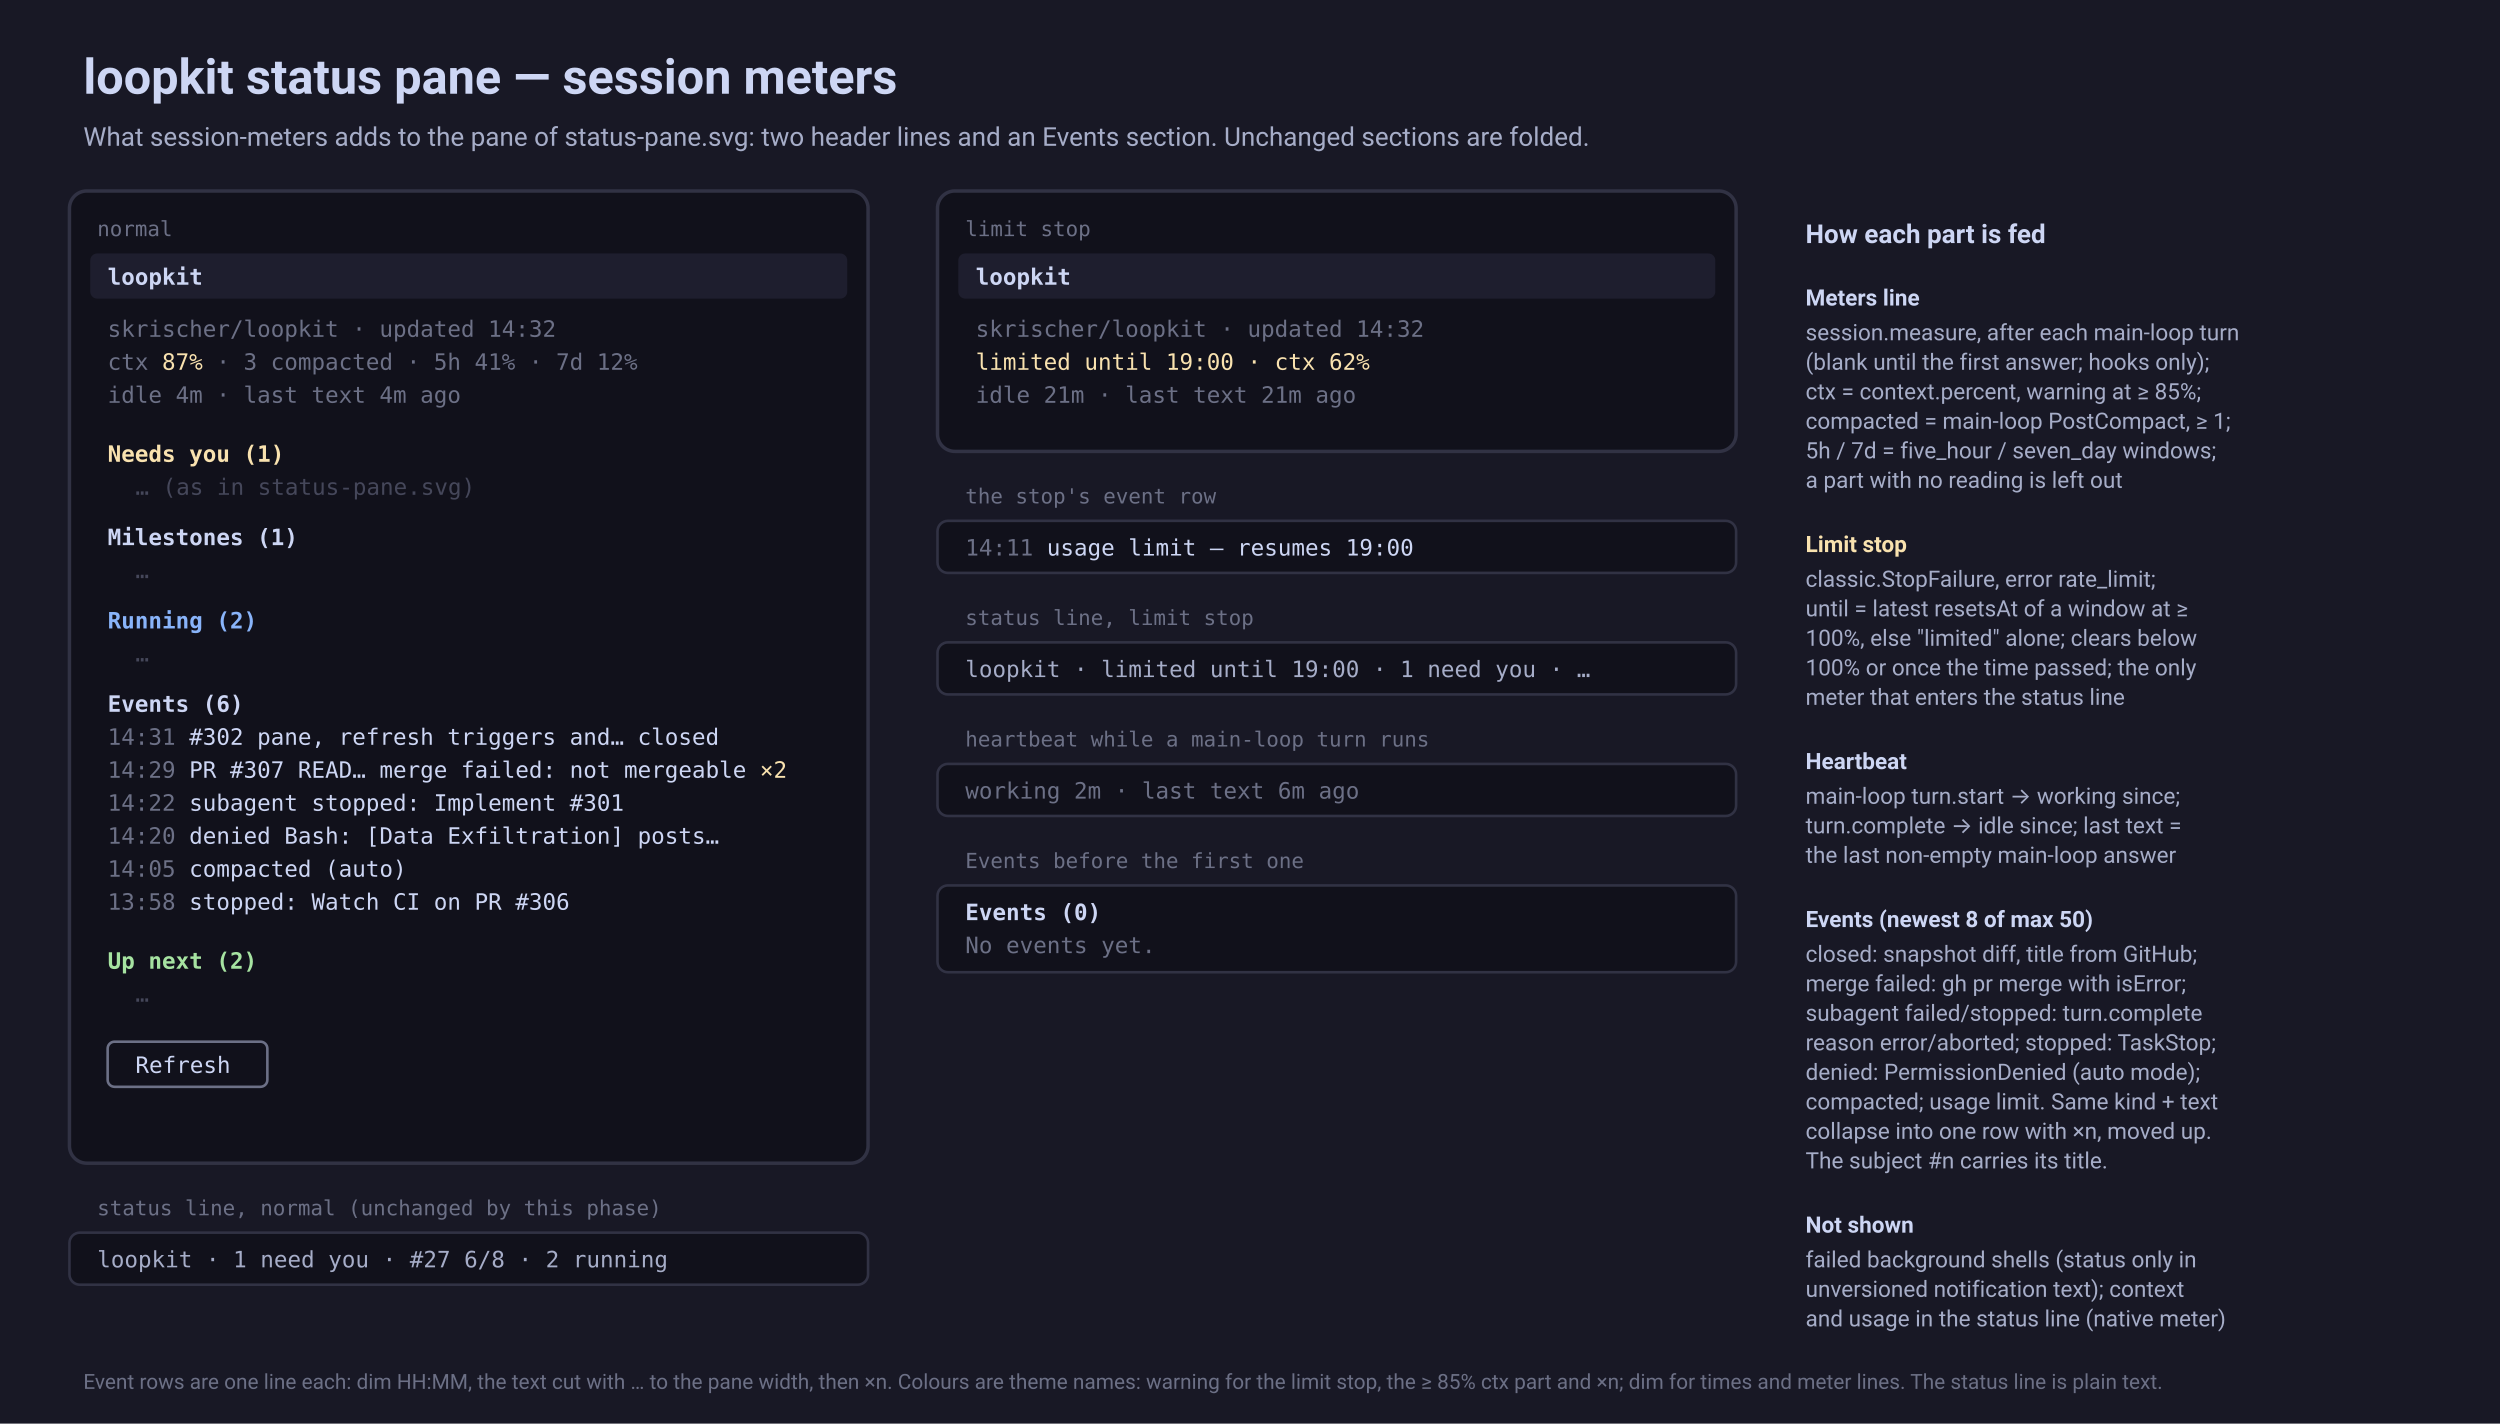
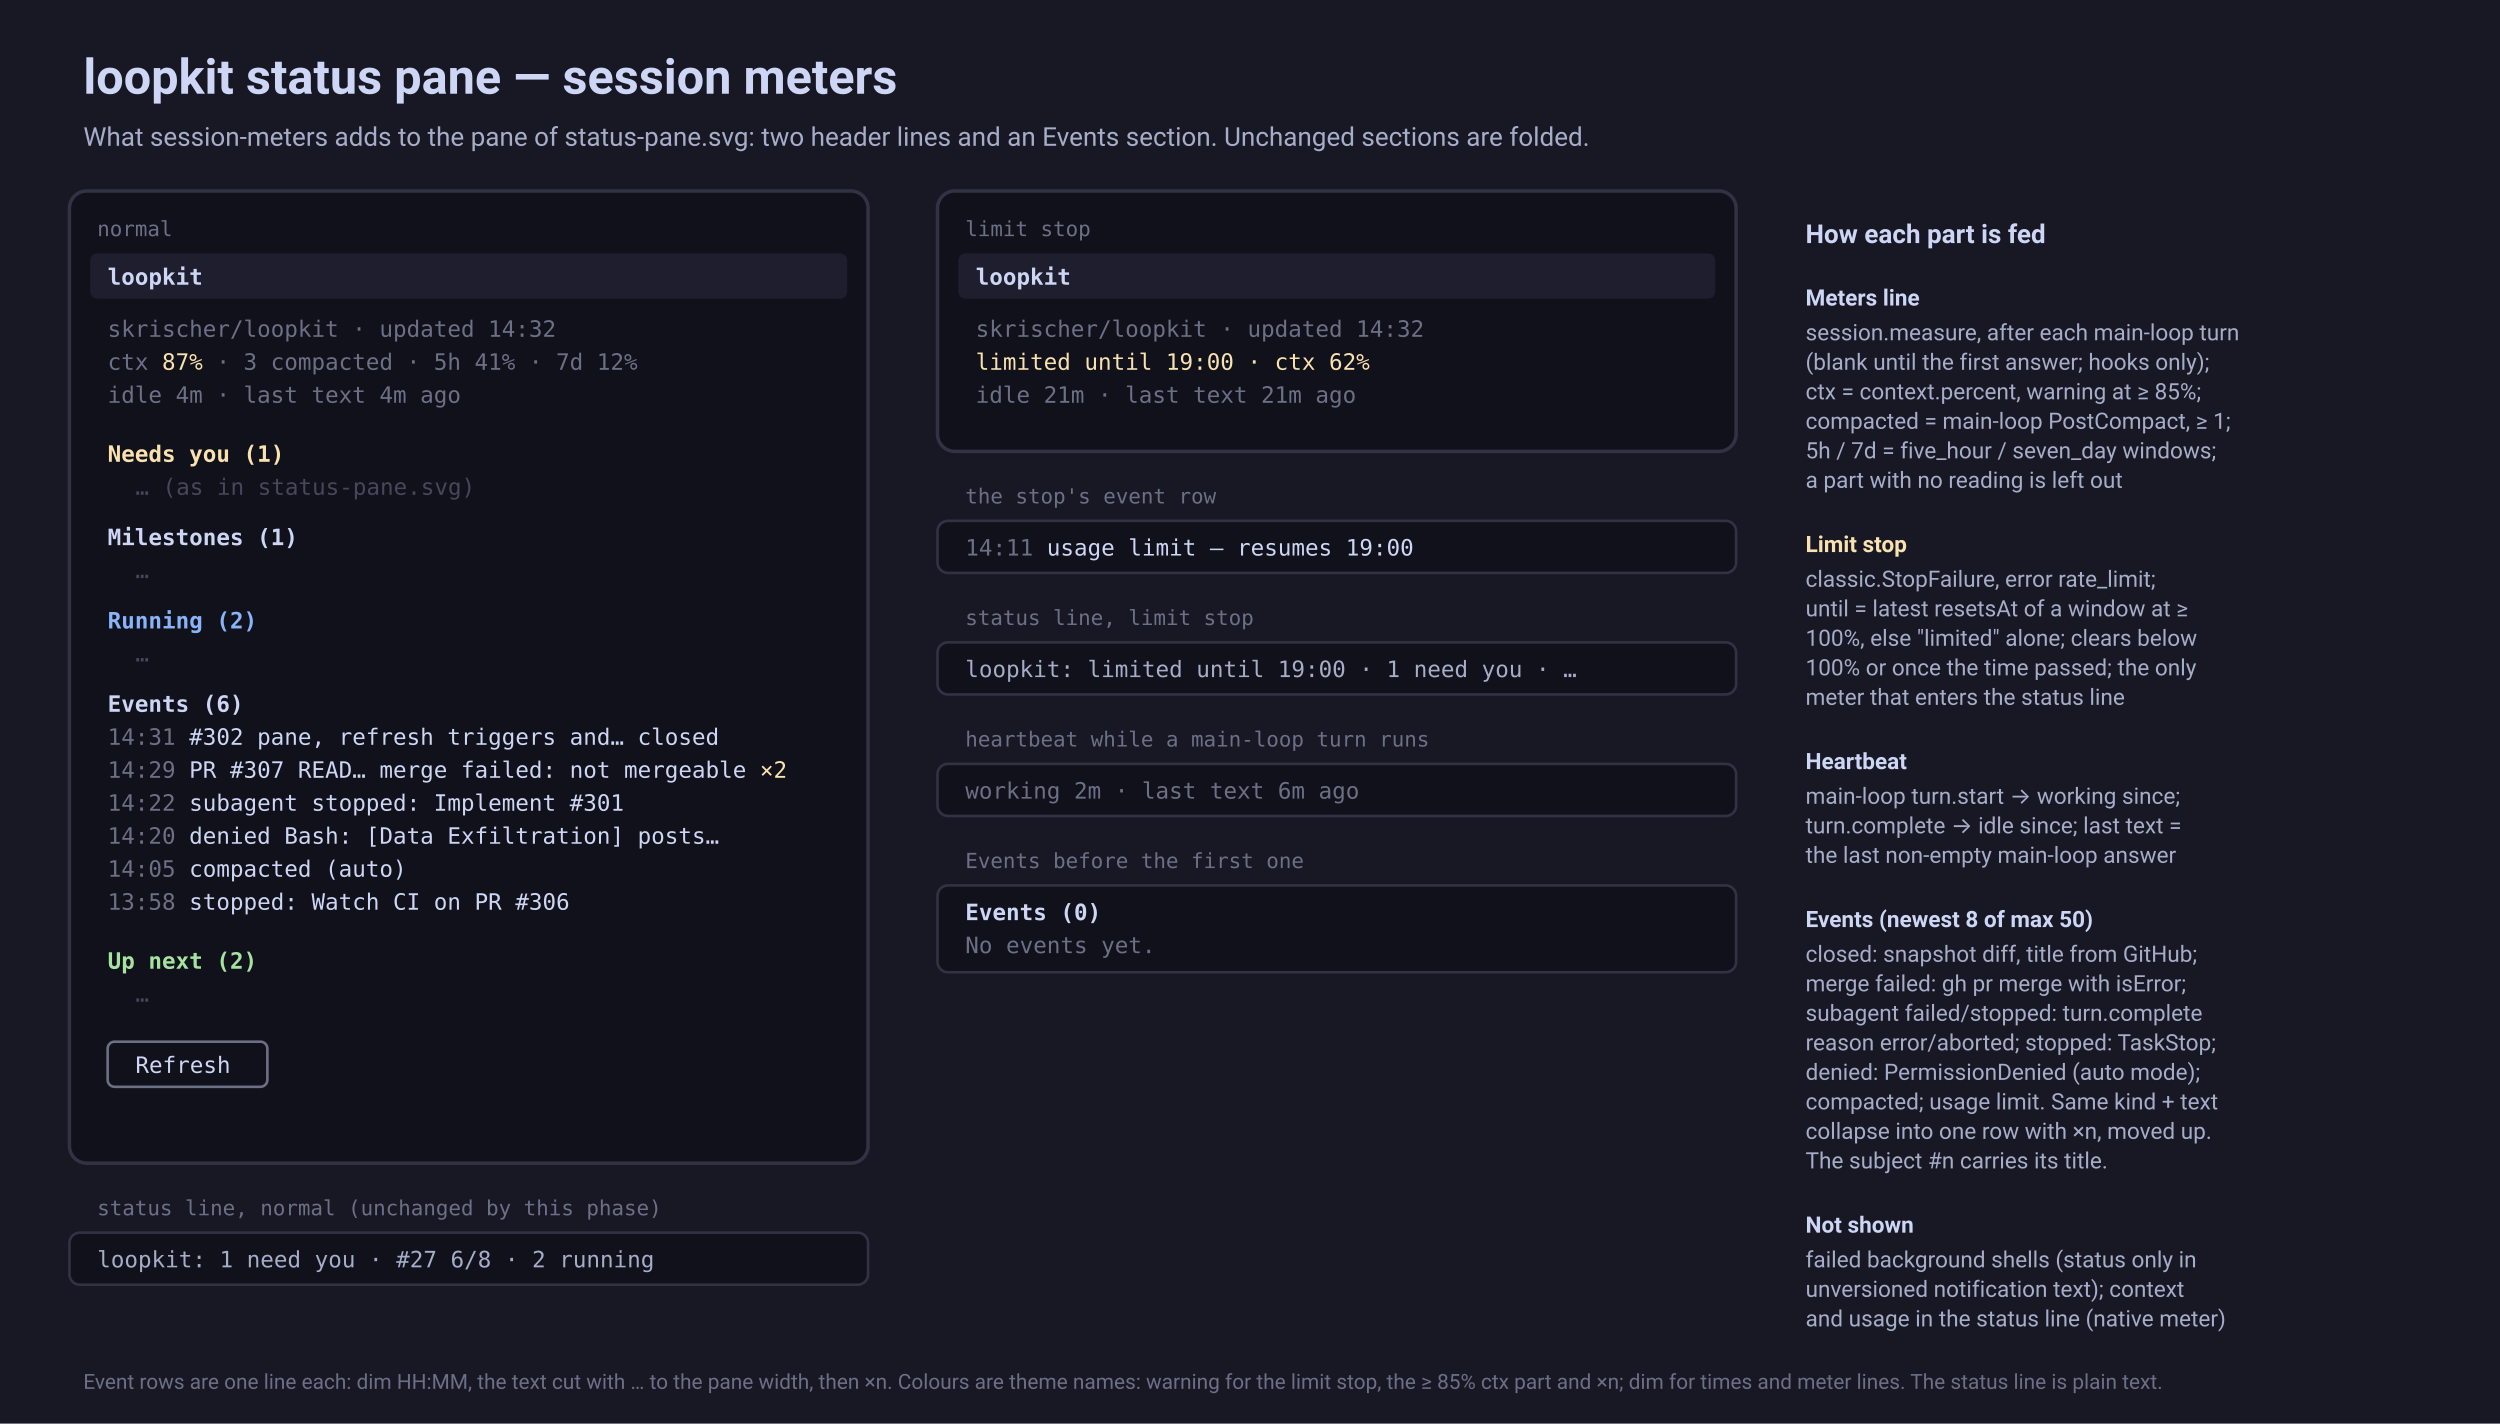
<svg xmlns="http://www.w3.org/2000/svg" viewBox="0 0 1440 820" width="1440" height="820" font-family="system-ui, -apple-system, Segoe UI, Roboto, sans-serif">
  <rect x="0" y="0" width="1440" height="820" fill="#181825" />
  <text x="48" y="54" font-size="28" font-weight="700" fill="#cdd6f4">loopkit status pane — session meters</text>
  <text x="48" y="84" font-size="15" fill="#a6adc8">What session-meters adds to the pane of status-pane.svg: two header lines and an Events section. Unchanged sections are folded.</text>
  <g font-family="ui-monospace, SFMono-Regular, Menlo, Consolas, monospace" font-size="13">
    <rect x="40" y="110" width="460" height="560" rx="10" fill="#11111b" stroke="#313244" stroke-width="2" />
    <text x="56" y="136" font-size="12" fill="#6c7086">normal</text>
    <rect x="52" y="146" width="436" height="26" rx="4" fill="#1e1e2e" />
    <text x="62" y="164" font-weight="700" fill="#cdd6f4">loopkit</text>
    <text x="62" y="194" fill="#6c7086">skrischer/loopkit · updated 14:32</text>
    <text x="62" y="213" fill="#6c7086">ctx <tspan fill="#f9e2af">87%</tspan> · 3 compacted · 5h 41% · 7d 12%</text>
    <text x="62" y="232" fill="#6c7086">idle 4m · last text 4m ago</text>
    <text x="62" y="266" font-weight="700" fill="#f9e2af">Needs you (1)</text>
    <text x="78" y="285" fill="#45475a">…  (as in status-pane.svg)</text>
    <text x="62" y="314" font-weight="700" fill="#cdd6f4">Milestones (1)</text>
    <text x="78" y="333" fill="#45475a">…</text>
    <text x="62" y="362" font-weight="700" fill="#89b4fa">Running (2)</text>
    <text x="78" y="381" fill="#45475a">…</text>
    <text x="62" y="410" font-weight="700" fill="#cdd6f4">Events (6)</text>
    <text x="62" y="429" fill="#cdd6f4">
      <tspan fill="#6c7086">14:31</tspan> #302 pane, refresh triggers and… closed</text>
    <text x="62" y="448" fill="#cdd6f4">
      <tspan fill="#6c7086">14:29</tspan> PR #307 READ… merge failed: not mergeable <tspan fill="#f9e2af">×2</tspan>
    </text>
    <text x="62" y="467" fill="#cdd6f4">
      <tspan fill="#6c7086">14:22</tspan> subagent stopped: Implement #301</text>
    <text x="62" y="486" fill="#cdd6f4">
      <tspan fill="#6c7086">14:20</tspan> denied Bash: [Data Exfiltration] posts…</text>
    <text x="62" y="505" fill="#cdd6f4">
      <tspan fill="#6c7086">14:05</tspan> compacted (auto)</text>
    <text x="62" y="524" fill="#cdd6f4">
      <tspan fill="#6c7086">13:58</tspan> stopped: Watch CI on PR #306</text>
    <text x="62" y="558" font-weight="700" fill="#a6e3a1">Up next (2)</text>
    <text x="78" y="577" fill="#45475a">…</text>
    <rect x="62" y="600" width="92" height="26" rx="4" fill="none" stroke="#6c7086" stroke-width="1.5" />
    <text x="78" y="618" fill="#cdd6f4">Refresh</text>
    <text x="56" y="700" font-size="12" fill="#6c7086">status line, normal (unchanged by this phase)</text>
    <rect x="40" y="710" width="460" height="30" rx="6" fill="#11111b" stroke="#313244" stroke-width="1.5" />
-     <text x="56" y="730" fill="#a6adc8">loopkit · 1 need you · #27 6/8 · 2 running</text>
+     <text x="56" y="730" fill="#a6adc8">loopkit: 1 need you · #27 6/8 · 2 running</text>
    <rect x="540" y="110" width="460" height="150" rx="10" fill="#11111b" stroke="#313244" stroke-width="2" />
    <text x="556" y="136" font-size="12" fill="#6c7086">limit stop</text>
    <rect x="552" y="146" width="436" height="26" rx="4" fill="#1e1e2e" />
    <text x="562" y="164" font-weight="700" fill="#cdd6f4">loopkit</text>
    <text x="562" y="194" fill="#6c7086">skrischer/loopkit · updated 14:32</text>
    <text x="562" y="213" fill="#f9e2af">limited until 19:00 · ctx 62%</text>
    <text x="562" y="232" fill="#6c7086">idle 21m · last text 21m ago</text>
    <text x="556" y="290" font-size="12" fill="#6c7086">the stop's event row</text>
    <rect x="540" y="300" width="460" height="30" rx="6" fill="#11111b" stroke="#313244" stroke-width="1.5" />
    <text x="556" y="320" fill="#cdd6f4">
      <tspan fill="#6c7086">14:11</tspan> usage limit — resumes 19:00</text>
    <text x="556" y="360" font-size="12" fill="#6c7086">status line, limit stop</text>
    <rect x="540" y="370" width="460" height="30" rx="6" fill="#11111b" stroke="#313244" stroke-width="1.5" />
-     <text x="556" y="390" fill="#a6adc8">loopkit · limited until 19:00 · 1 need you · …</text>
+     <text x="556" y="390" fill="#a6adc8">loopkit: limited until 19:00 · 1 need you · …</text>
    <text x="556" y="430" font-size="12" fill="#6c7086">heartbeat while a main-loop turn runs</text>
    <rect x="540" y="440" width="460" height="30" rx="6" fill="#11111b" stroke="#313244" stroke-width="1.5" />
    <text x="556" y="460" fill="#6c7086">working 2m · last text 6m ago</text>
    <text x="556" y="500" font-size="12" fill="#6c7086">Events before the first one</text>
    <rect x="540" y="510" width="460" height="50" rx="6" fill="#11111b" stroke="#313244" stroke-width="1.5" />
    <text x="556" y="530" font-weight="700" fill="#cdd6f4">Events (0)</text>
    <text x="556" y="549" fill="#6c7086">No events yet.</text>
  </g>
  <g font-size="13" fill="#a6adc8">
    <text x="1040" y="140" font-size="15" font-weight="700" fill="#cdd6f4">How each part is fed</text>
    <text x="1040" y="176" font-weight="700" fill="#cdd6f4">Meters line</text>
    <text x="1040" y="196">session.measure, after each main-loop turn</text>
    <text x="1040" y="213">(blank until the first answer; hooks only);</text>
    <text x="1040" y="230">ctx = context.percent, warning at ≥ 85%;</text>
    <text x="1040" y="247">compacted = main-loop PostCompact, ≥ 1;</text>
    <text x="1040" y="264">5h / 7d = five_hour / seven_day windows;</text>
    <text x="1040" y="281">a part with no reading is left out</text>
    <text x="1040" y="318" font-weight="700" fill="#f9e2af">Limit stop</text>
    <text x="1040" y="338">classic.StopFailure, error rate_limit;</text>
    <text x="1040" y="355">until = latest resetsAt of a window at ≥</text>
    <text x="1040" y="372">100%, else "limited" alone; clears below</text>
    <text x="1040" y="389">100% or once the time passed; the only</text>
    <text x="1040" y="406">meter that enters the status line</text>
    <text x="1040" y="443" font-weight="700" fill="#cdd6f4">Heartbeat</text>
    <text x="1040" y="463">main-loop turn.start → working since;</text>
    <text x="1040" y="480">turn.complete → idle since; last text =</text>
    <text x="1040" y="497">the last non-empty main-loop answer</text>
    <text x="1040" y="534" font-weight="700" fill="#cdd6f4">Events (newest 8 of max 50)</text>
    <text x="1040" y="554">closed: snapshot diff, title from GitHub;</text>
    <text x="1040" y="571">merge failed: gh pr merge with isError;</text>
    <text x="1040" y="588">subagent failed/stopped: turn.complete</text>
    <text x="1040" y="605">reason error/aborted; stopped: TaskStop;</text>
    <text x="1040" y="622">denied: PermissionDenied (auto mode);</text>
    <text x="1040" y="639">compacted; usage limit. Same kind + text</text>
    <text x="1040" y="656">collapse into one row with ×n, moved up.</text>
    <text x="1040" y="673">The subject #n carries its title.</text>
    <text x="1040" y="710" font-weight="700" fill="#cdd6f4">Not shown</text>
    <text x="1040" y="730">failed background shells (status only in</text>
    <text x="1040" y="747">unversioned notification text); context</text>
    <text x="1040" y="764">and usage in the status line (native meter)</text>
  </g>
  <text x="48" y="800" font-size="12" fill="#6c7086">Event rows are one line each: dim HH:MM, the text cut with … to the pane width, then ×n. Colours are theme names: warning for the limit stop, the ≥ 85% ctx part and ×n; dim for times and meter lines. The status line is plain text.</text>
</svg>
